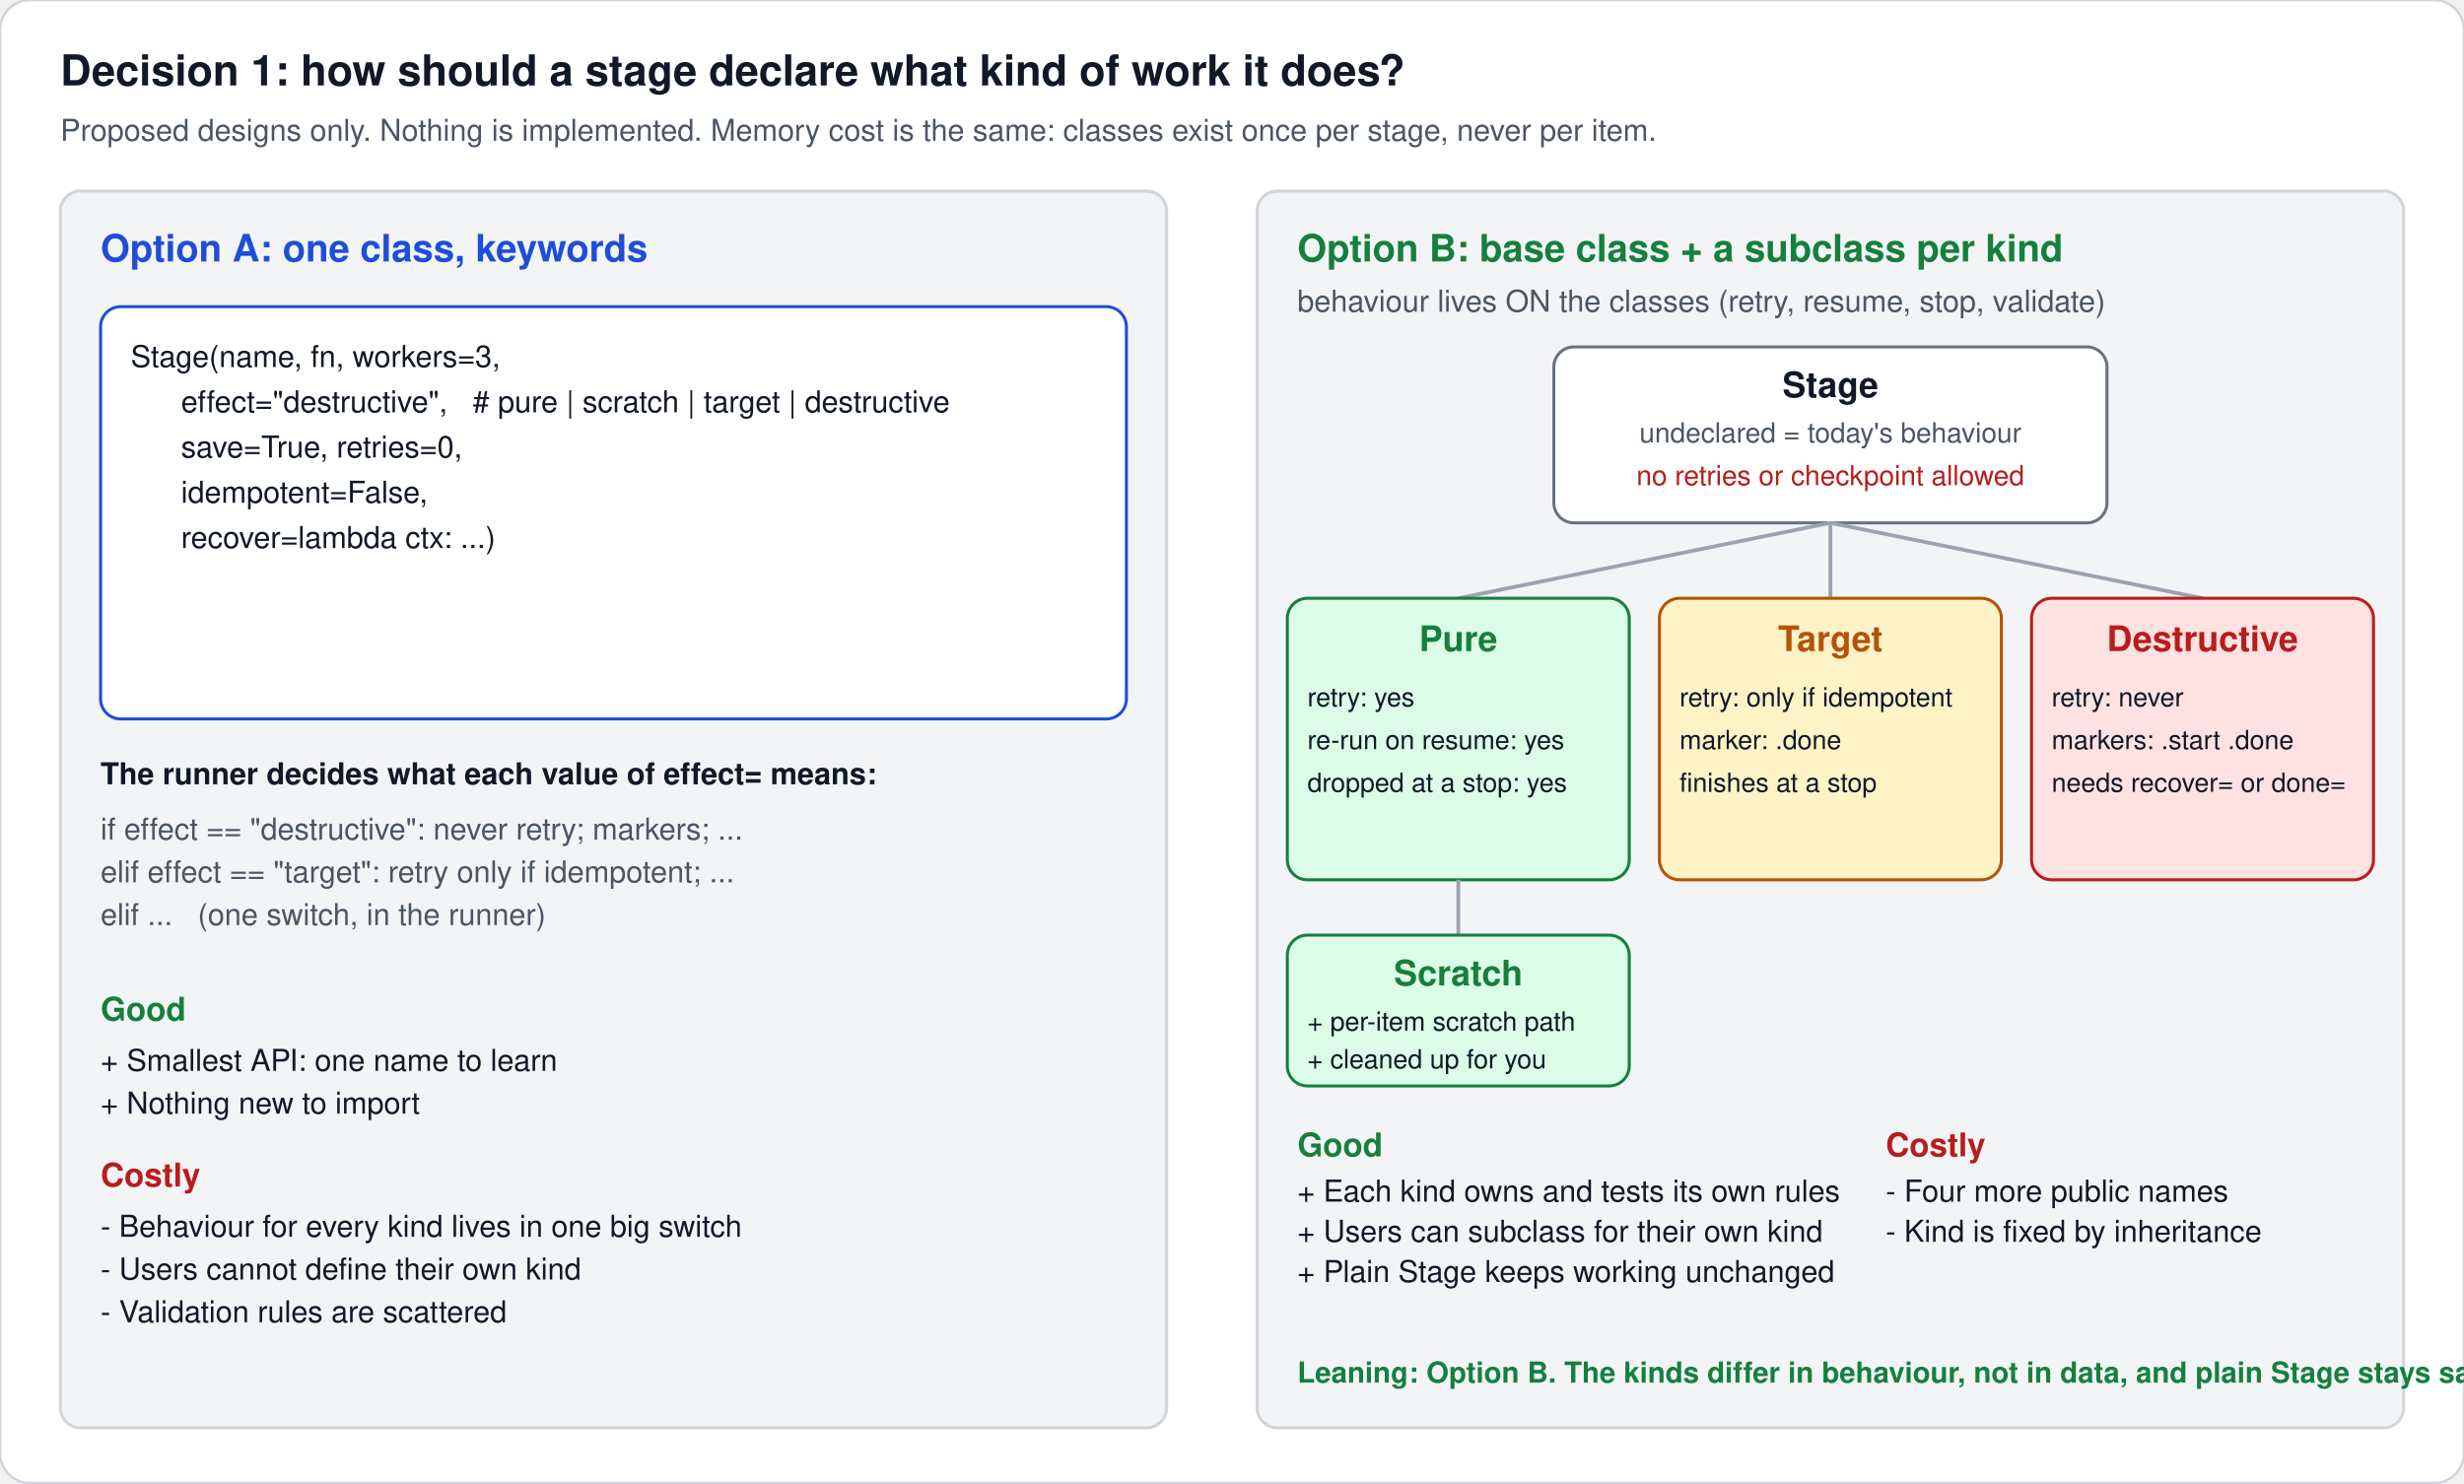
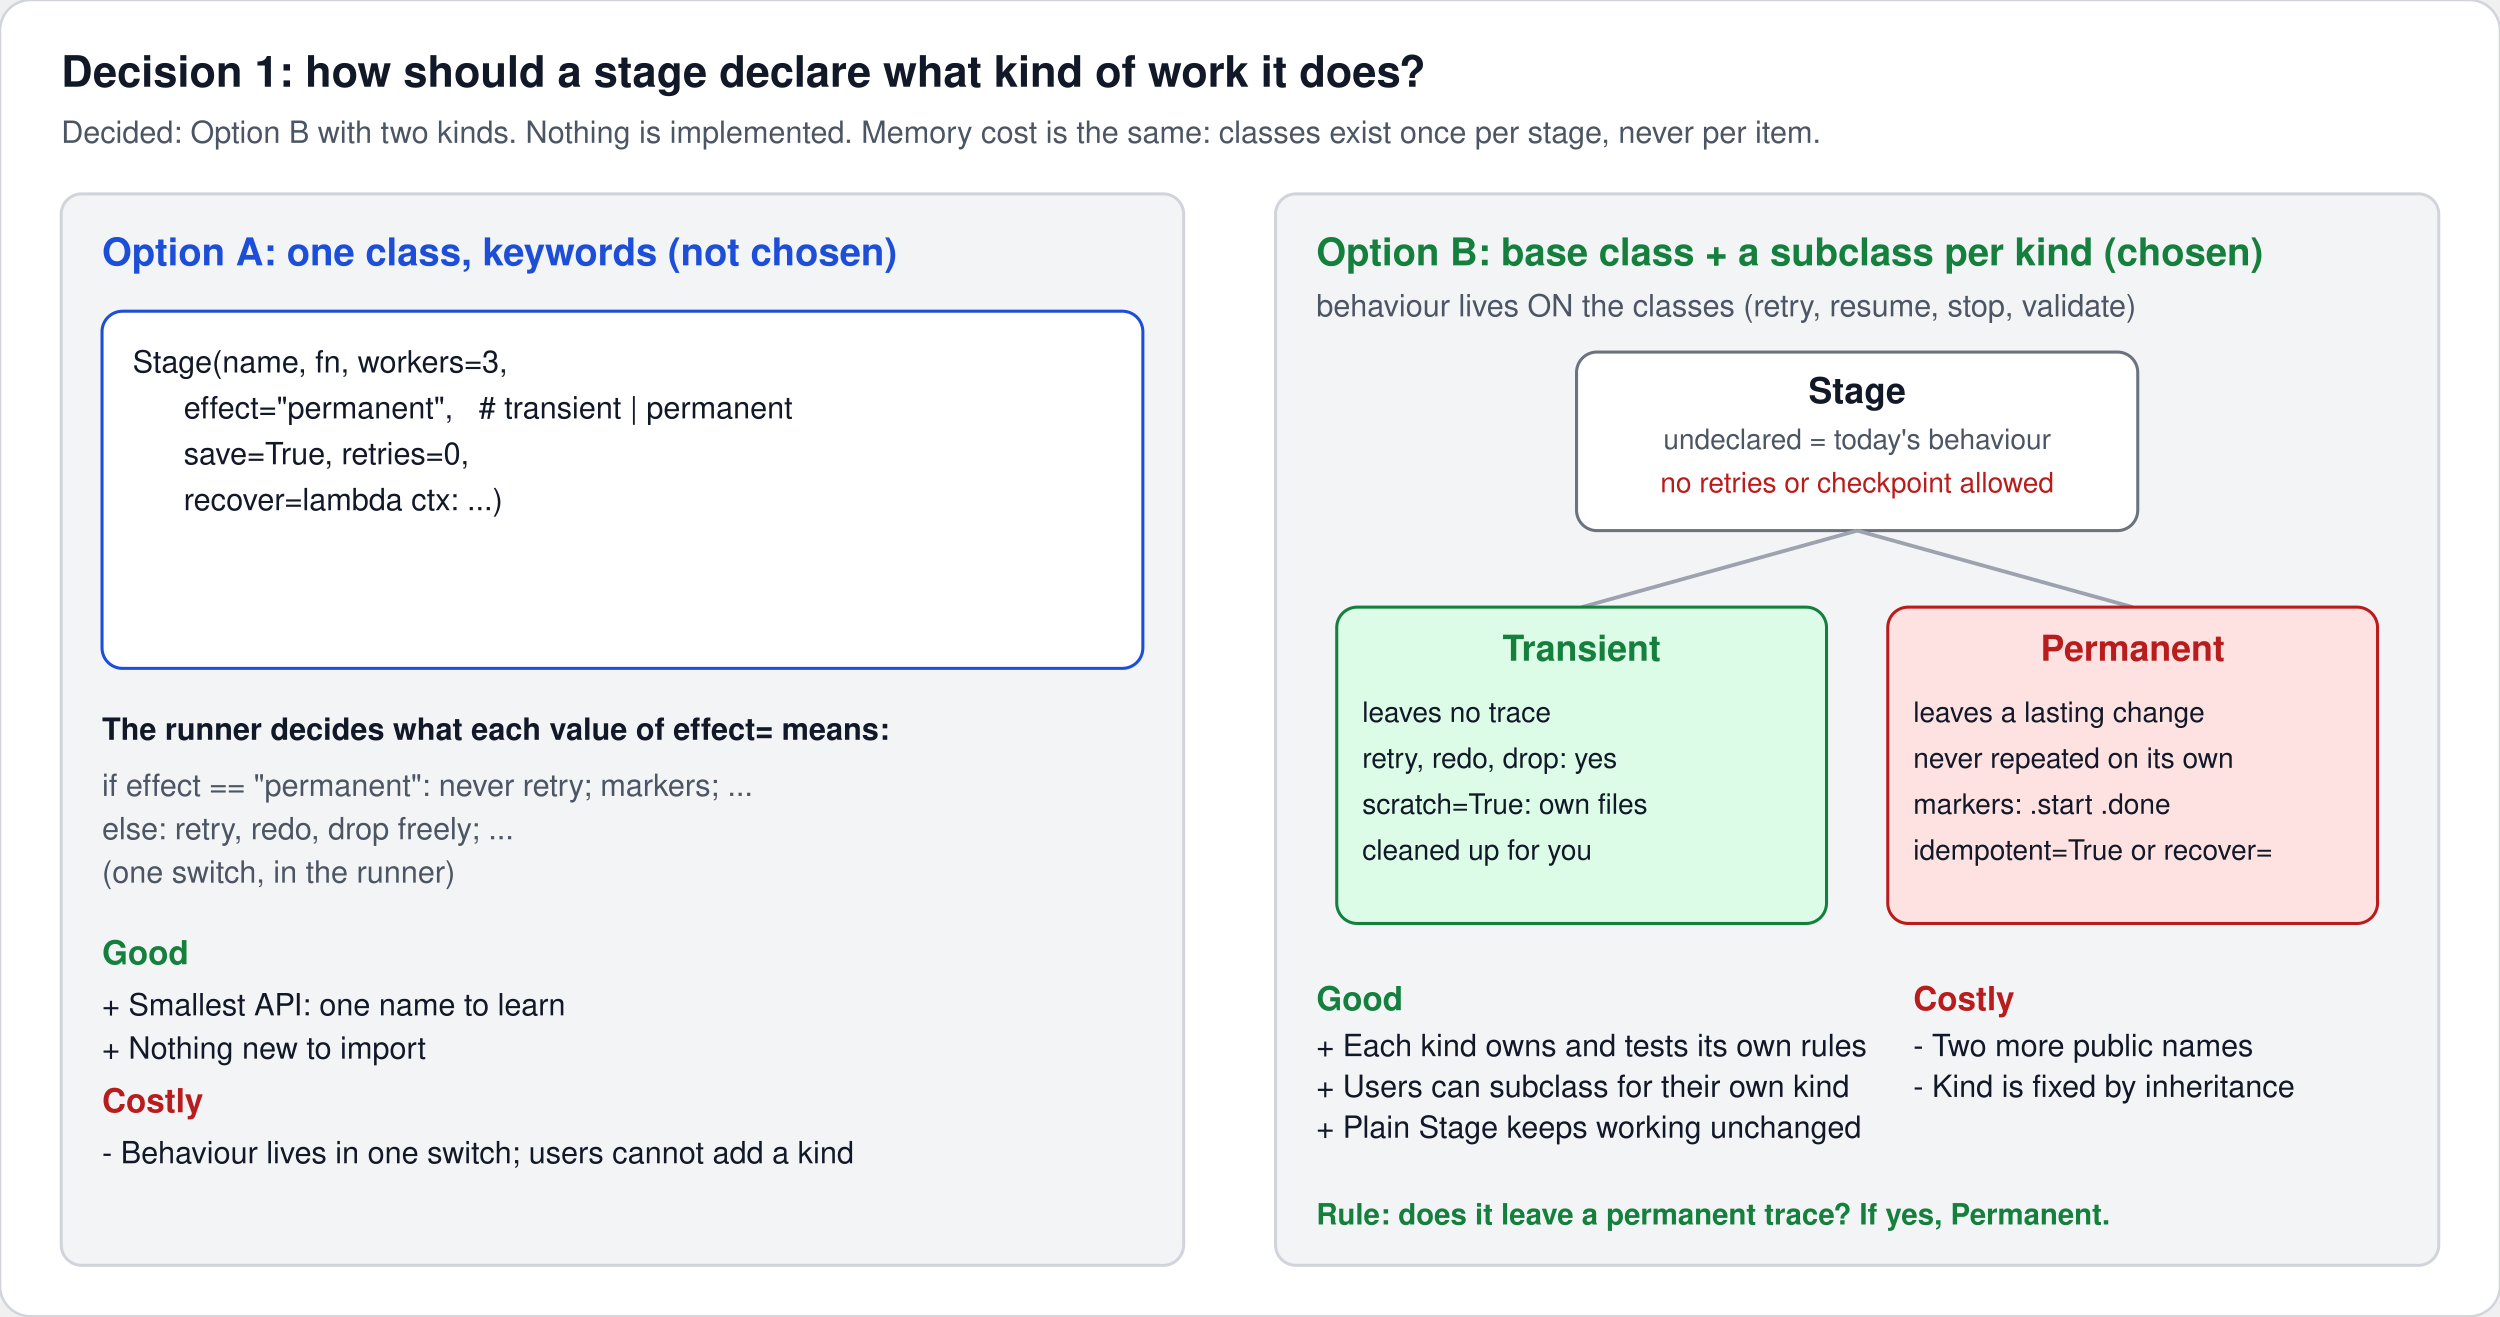
- <svg xmlns="http://www.w3.org/2000/svg" viewBox="0 0 980 590" width="980" height="590" font-family="-apple-system, Segoe UI, Helvetica, Arial, sans-serif" role="img" aria-label="Option A: one Stage class with keywords. Option B: a base Stage class with Pure, Scratch, Target and Destructive subclasses.">
-   <rect width="980" height="590" rx="12" fill="#ffffff" stroke="#d1d5db" />
+ <svg xmlns="http://www.w3.org/2000/svg" viewBox="0 0 980 516" width="980" height="516" font-family="-apple-system, Segoe UI, Helvetica, Arial, sans-serif" role="img" aria-label="Option A: one Stage class with keywords. Option B, decided: a base Stage class with Transient and Permanent subclasses.">
+   <rect width="980" height="516" rx="12" fill="#ffffff" stroke="#d1d5db" />
  <text xml:space="preserve" x="24" y="34" font-size="17" font-weight="700" fill="#111827" text-anchor="start">Decision 1: how should a stage declare what kind of work it does?</text>
-   <text xml:space="preserve" x="24" y="56" font-size="12" font-weight="400" fill="#4b5563" text-anchor="start">Proposed designs only. Nothing is implemented. Memory cost is the same: classes exist once per stage, never per item.</text>
-   <rect x="24" y="76" width="440" height="492" rx="8" fill="#f3f4f6" stroke="#d1d5db" stroke-width="1.2" />
-   <text xml:space="preserve" x="40" y="104" font-size="15" font-weight="700" fill="#1d4ed8" text-anchor="start">Option A: one class, keywords</text>
-   <rect x="40" y="122" width="408" height="164" rx="8" fill="#ffffff" stroke="#1d4ed8" stroke-width="1.2" />
+   <text xml:space="preserve" x="24" y="56" font-size="12" font-weight="400" fill="#4b5563" text-anchor="start">Decided: Option B with two kinds. Nothing is implemented. Memory cost is the same: classes exist once per stage, never per item.</text>
+   <rect x="24" y="76" width="440" height="420" rx="8" fill="#f3f4f6" stroke="#d1d5db" stroke-width="1.2" />
+   <text xml:space="preserve" x="40" y="104" font-size="15" font-weight="700" fill="#1d4ed8" text-anchor="start">Option A: one class, keywords (not chosen)</text>
+   <rect x="40" y="122" width="408" height="140" rx="8" fill="#ffffff" stroke="#1d4ed8" stroke-width="1.2" />
  <text xml:space="preserve" x="52" y="146" font-size="12" font-weight="400" fill="#111827" text-anchor="start">Stage(name, fn, workers=3,</text>
-   <text xml:space="preserve" x="52" y="164" font-size="12" font-weight="400" fill="#111827" text-anchor="start">      effect="destructive",   # pure | scratch | target | destructive</text>
+   <text xml:space="preserve" x="52" y="164" font-size="12" font-weight="400" fill="#111827" text-anchor="start">      effect="permanent",   # transient | permanent</text>
  <text xml:space="preserve" x="52" y="182" font-size="12" font-weight="400" fill="#111827" text-anchor="start">      save=True, retries=0,</text>
-   <text xml:space="preserve" x="52" y="200" font-size="12" font-weight="400" fill="#111827" text-anchor="start">      idempotent=False,</text>
-   <text xml:space="preserve" x="52" y="218" font-size="12" font-weight="400" fill="#111827" text-anchor="start">      recover=lambda ctx: ...)</text>
-   <text xml:space="preserve" x="40" y="312" font-size="12" font-weight="600" fill="#111827" text-anchor="start">The runner decides what each value of effect= means:</text>
-   <text xml:space="preserve" x="40" y="334" font-size="12" font-weight="400" fill="#4b5563" text-anchor="start">if effect == "destructive": never retry; markers; ...</text>
-   <text xml:space="preserve" x="40" y="351" font-size="12" font-weight="400" fill="#4b5563" text-anchor="start">elif effect == "target": retry only if idempotent; ...</text>
-   <text xml:space="preserve" x="40" y="368" font-size="12" font-weight="400" fill="#4b5563" text-anchor="start">elif ...   (one switch, in the runner)</text>
-   <text xml:space="preserve" x="40" y="406" font-size="13" font-weight="700" fill="#15803d" text-anchor="start">Good</text>
-   <text xml:space="preserve" x="40" y="426" font-size="12" font-weight="400" fill="#111827" text-anchor="start">+ Smallest API: one name to learn</text>
-   <text xml:space="preserve" x="40" y="443" font-size="12" font-weight="400" fill="#111827" text-anchor="start">+ Nothing new to import</text>
-   <text xml:space="preserve" x="40" y="472" font-size="13" font-weight="700" fill="#b91c1c" text-anchor="start">Costly</text>
-   <text xml:space="preserve" x="40" y="492" font-size="12" font-weight="400" fill="#111827" text-anchor="start">- Behaviour for every kind lives in one big switch</text>
-   <text xml:space="preserve" x="40" y="509" font-size="12" font-weight="400" fill="#111827" text-anchor="start">- Users cannot define their own kind</text>
-   <text xml:space="preserve" x="40" y="526" font-size="12" font-weight="400" fill="#111827" text-anchor="start">- Validation rules are scattered</text>
-   <rect x="500" y="76" width="456" height="492" rx="8" fill="#f3f4f6" stroke="#d1d5db" stroke-width="1.2" />
-   <text xml:space="preserve" x="516" y="104" font-size="15" font-weight="700" fill="#15803d" text-anchor="start">Option B: base class + a subclass per kind</text>
+   <text xml:space="preserve" x="52" y="200" font-size="12" font-weight="400" fill="#111827" text-anchor="start">      recover=lambda ctx: ...)</text>
+   <text xml:space="preserve" x="40" y="290" font-size="12" font-weight="600" fill="#111827" text-anchor="start">The runner decides what each value of effect= means:</text>
+   <text xml:space="preserve" x="40" y="312" font-size="12" font-weight="400" fill="#4b5563" text-anchor="start">if effect == "permanent": never retry; markers; ...</text>
+   <text xml:space="preserve" x="40" y="329" font-size="12" font-weight="400" fill="#4b5563" text-anchor="start">else: retry, redo, drop freely; ...</text>
+   <text xml:space="preserve" x="40" y="346" font-size="12" font-weight="400" fill="#4b5563" text-anchor="start">(one switch, in the runner)</text>
+   <text xml:space="preserve" x="40" y="378" font-size="13" font-weight="700" fill="#15803d" text-anchor="start">Good</text>
+   <text xml:space="preserve" x="40" y="398" font-size="12" font-weight="400" fill="#111827" text-anchor="start">+ Smallest API: one name to learn</text>
+   <text xml:space="preserve" x="40" y="415" font-size="12" font-weight="400" fill="#111827" text-anchor="start">+ Nothing new to import</text>
+   <text xml:space="preserve" x="40" y="436" font-size="13" font-weight="700" fill="#b91c1c" text-anchor="start">Costly</text>
+   <text xml:space="preserve" x="40" y="456" font-size="12" font-weight="400" fill="#111827" text-anchor="start">- Behaviour lives in one switch; users cannot add a kind</text>
+   <rect x="500" y="76" width="456" height="420" rx="8" fill="#f3f4f6" stroke="#d1d5db" stroke-width="1.2" />
+   <text xml:space="preserve" x="516" y="104" font-size="15" font-weight="700" fill="#15803d" text-anchor="start">Option B: base class + a subclass per kind (chosen)</text>
  <text xml:space="preserve" x="516" y="124" font-size="12" font-weight="400" fill="#4b5563" text-anchor="start">behaviour lives ON the classes (retry, resume, stop, validate)</text>
  <rect x="618" y="138" width="220" height="70" rx="8" fill="#ffffff" stroke="#6b7280" stroke-width="1.2" />
  <text xml:space="preserve" x="728" y="158" font-size="14" font-weight="700" fill="#111827" text-anchor="middle">Stage</text>
  <text xml:space="preserve" x="728" y="176" font-size="11" font-weight="400" fill="#4b5563" text-anchor="middle">undeclared = today's behaviour</text>
  <text xml:space="preserve" x="728" y="193" font-size="11" font-weight="400" fill="#b91c1c" text-anchor="middle">no retries or checkpoint allowed</text>
-   <line x1="728" y1="208" x2="580" y2="238" stroke="#9ca3af" stroke-width="1.5" />
-   <rect x="512" y="238" width="136" height="112" rx="8" fill="#dcfce7" stroke="#15803d" stroke-width="1.2" />
-   <text xml:space="preserve" x="580" y="259" font-size="14" font-weight="700" fill="#15803d" text-anchor="middle">Pure</text>
-   <text xml:space="preserve" x="520" y="281" font-size="10.5" font-weight="400" fill="#111827" text-anchor="start">retry: yes</text>
-   <text xml:space="preserve" x="520" y="298" font-size="10.5" font-weight="400" fill="#111827" text-anchor="start">re-run on resume: yes</text>
-   <text xml:space="preserve" x="520" y="315" font-size="10.5" font-weight="400" fill="#111827" text-anchor="start">dropped at a stop: yes</text>
-   <line x1="728" y1="208" x2="728" y2="238" stroke="#9ca3af" stroke-width="1.5" />
-   <rect x="660" y="238" width="136" height="112" rx="8" fill="#fef3c7" stroke="#b45309" stroke-width="1.2" />
-   <text xml:space="preserve" x="728" y="259" font-size="14" font-weight="700" fill="#b45309" text-anchor="middle">Target</text>
-   <text xml:space="preserve" x="668" y="281" font-size="10.5" font-weight="400" fill="#111827" text-anchor="start">retry: only if idempotent</text>
-   <text xml:space="preserve" x="668" y="298" font-size="10.5" font-weight="400" fill="#111827" text-anchor="start">marker: .done</text>
-   <text xml:space="preserve" x="668" y="315" font-size="10.5" font-weight="400" fill="#111827" text-anchor="start">finishes at a stop</text>
-   <line x1="728" y1="208" x2="876" y2="238" stroke="#9ca3af" stroke-width="1.5" />
-   <rect x="808" y="238" width="136" height="112" rx="8" fill="#fee2e2" stroke="#b91c1c" stroke-width="1.2" />
-   <text xml:space="preserve" x="876" y="259" font-size="14" font-weight="700" fill="#b91c1c" text-anchor="middle">Destructive</text>
-   <text xml:space="preserve" x="816" y="281" font-size="10.5" font-weight="400" fill="#111827" text-anchor="start">retry: never</text>
-   <text xml:space="preserve" x="816" y="298" font-size="10.5" font-weight="400" fill="#111827" text-anchor="start">markers: .start .done</text>
-   <text xml:space="preserve" x="816" y="315" font-size="10.5" font-weight="400" fill="#111827" text-anchor="start">needs recover= or done=</text>
-   <line x1="580" y1="350" x2="580" y2="372" stroke="#9ca3af" stroke-width="1.5" />
-   <rect x="512" y="372" width="136" height="60" rx="8" fill="#dcfce7" stroke="#15803d" stroke-width="1.2" />
-   <text xml:space="preserve" x="580" y="392" font-size="14" font-weight="700" fill="#15803d" text-anchor="middle">Scratch</text>
-   <text xml:space="preserve" x="520" y="410" font-size="10.5" font-weight="400" fill="#111827" text-anchor="start">+ per-item scratch path</text>
-   <text xml:space="preserve" x="520" y="425" font-size="10.5" font-weight="400" fill="#111827" text-anchor="start">+ cleaned up for you</text>
-   <text xml:space="preserve" x="516" y="460" font-size="13" font-weight="700" fill="#15803d" text-anchor="start">Good</text>
-   <text xml:space="preserve" x="516" y="478" font-size="12" font-weight="400" fill="#111827" text-anchor="start">+ Each kind owns and tests its own rules</text>
-   <text xml:space="preserve" x="516" y="494" font-size="12" font-weight="400" fill="#111827" text-anchor="start">+ Users can subclass for their own kind</text>
-   <text xml:space="preserve" x="516" y="510" font-size="12" font-weight="400" fill="#111827" text-anchor="start">+ Plain Stage keeps working unchanged</text>
-   <text xml:space="preserve" x="750" y="460" font-size="13" font-weight="700" fill="#b91c1c" text-anchor="start">Costly</text>
-   <text xml:space="preserve" x="750" y="478" font-size="12" font-weight="400" fill="#111827" text-anchor="start">- Four more public names</text>
-   <text xml:space="preserve" x="750" y="494" font-size="12" font-weight="400" fill="#111827" text-anchor="start">- Kind is fixed by inheritance</text>
-   <text xml:space="preserve" x="516" y="550" font-size="11.5" font-weight="600" fill="#15803d" text-anchor="start">Leaning: Option B. The kinds differ in behaviour, not in data, and plain Stage stays safe.</text>
+   <line x1="728" y1="208" x2="620" y2="238" stroke="#9ca3af" stroke-width="1.5" />
+   <rect x="524" y="238" width="192" height="124" rx="8" fill="#dcfce7" stroke="#15803d" stroke-width="1.2" />
+   <text xml:space="preserve" x="620" y="259" font-size="14" font-weight="700" fill="#15803d" text-anchor="middle">Transient</text>
+   <text xml:space="preserve" x="534" y="283" font-size="11" font-weight="400" fill="#111827" text-anchor="start">leaves no trace</text>
+   <text xml:space="preserve" x="534" y="301" font-size="11" font-weight="400" fill="#111827" text-anchor="start">retry, redo, drop: yes</text>
+   <text xml:space="preserve" x="534" y="319" font-size="11" font-weight="400" fill="#111827" text-anchor="start">scratch=True: own files</text>
+   <text xml:space="preserve" x="534" y="337" font-size="11" font-weight="400" fill="#111827" text-anchor="start">cleaned up for you</text>
+   <line x1="728" y1="208" x2="836" y2="238" stroke="#9ca3af" stroke-width="1.5" />
+   <rect x="740" y="238" width="192" height="124" rx="8" fill="#fee2e2" stroke="#b91c1c" stroke-width="1.2" />
+   <text xml:space="preserve" x="836" y="259" font-size="14" font-weight="700" fill="#b91c1c" text-anchor="middle">Permanent</text>
+   <text xml:space="preserve" x="750" y="283" font-size="11" font-weight="400" fill="#111827" text-anchor="start">leaves a lasting change</text>
+   <text xml:space="preserve" x="750" y="301" font-size="11" font-weight="400" fill="#111827" text-anchor="start">never repeated on its own</text>
+   <text xml:space="preserve" x="750" y="319" font-size="11" font-weight="400" fill="#111827" text-anchor="start">markers: .start .done</text>
+   <text xml:space="preserve" x="750" y="337" font-size="11" font-weight="400" fill="#111827" text-anchor="start">idempotent=True or recover=</text>
+   <text xml:space="preserve" x="516" y="396" font-size="13" font-weight="700" fill="#15803d" text-anchor="start">Good</text>
+   <text xml:space="preserve" x="516" y="414" font-size="12" font-weight="400" fill="#111827" text-anchor="start">+ Each kind owns and tests its own rules</text>
+   <text xml:space="preserve" x="516" y="430" font-size="12" font-weight="400" fill="#111827" text-anchor="start">+ Users can subclass for their own kind</text>
+   <text xml:space="preserve" x="516" y="446" font-size="12" font-weight="400" fill="#111827" text-anchor="start">+ Plain Stage keeps working unchanged</text>
+   <text xml:space="preserve" x="750" y="396" font-size="13" font-weight="700" fill="#b91c1c" text-anchor="start">Costly</text>
+   <text xml:space="preserve" x="750" y="414" font-size="12" font-weight="400" fill="#111827" text-anchor="start">- Two more public names</text>
+   <text xml:space="preserve" x="750" y="430" font-size="12" font-weight="400" fill="#111827" text-anchor="start">- Kind is fixed by inheritance</text>
+   <text xml:space="preserve" x="516" y="480" font-size="11.5" font-weight="600" fill="#15803d" text-anchor="start">Rule: does it leave a permanent trace? If yes, Permanent.</text>
</svg>
